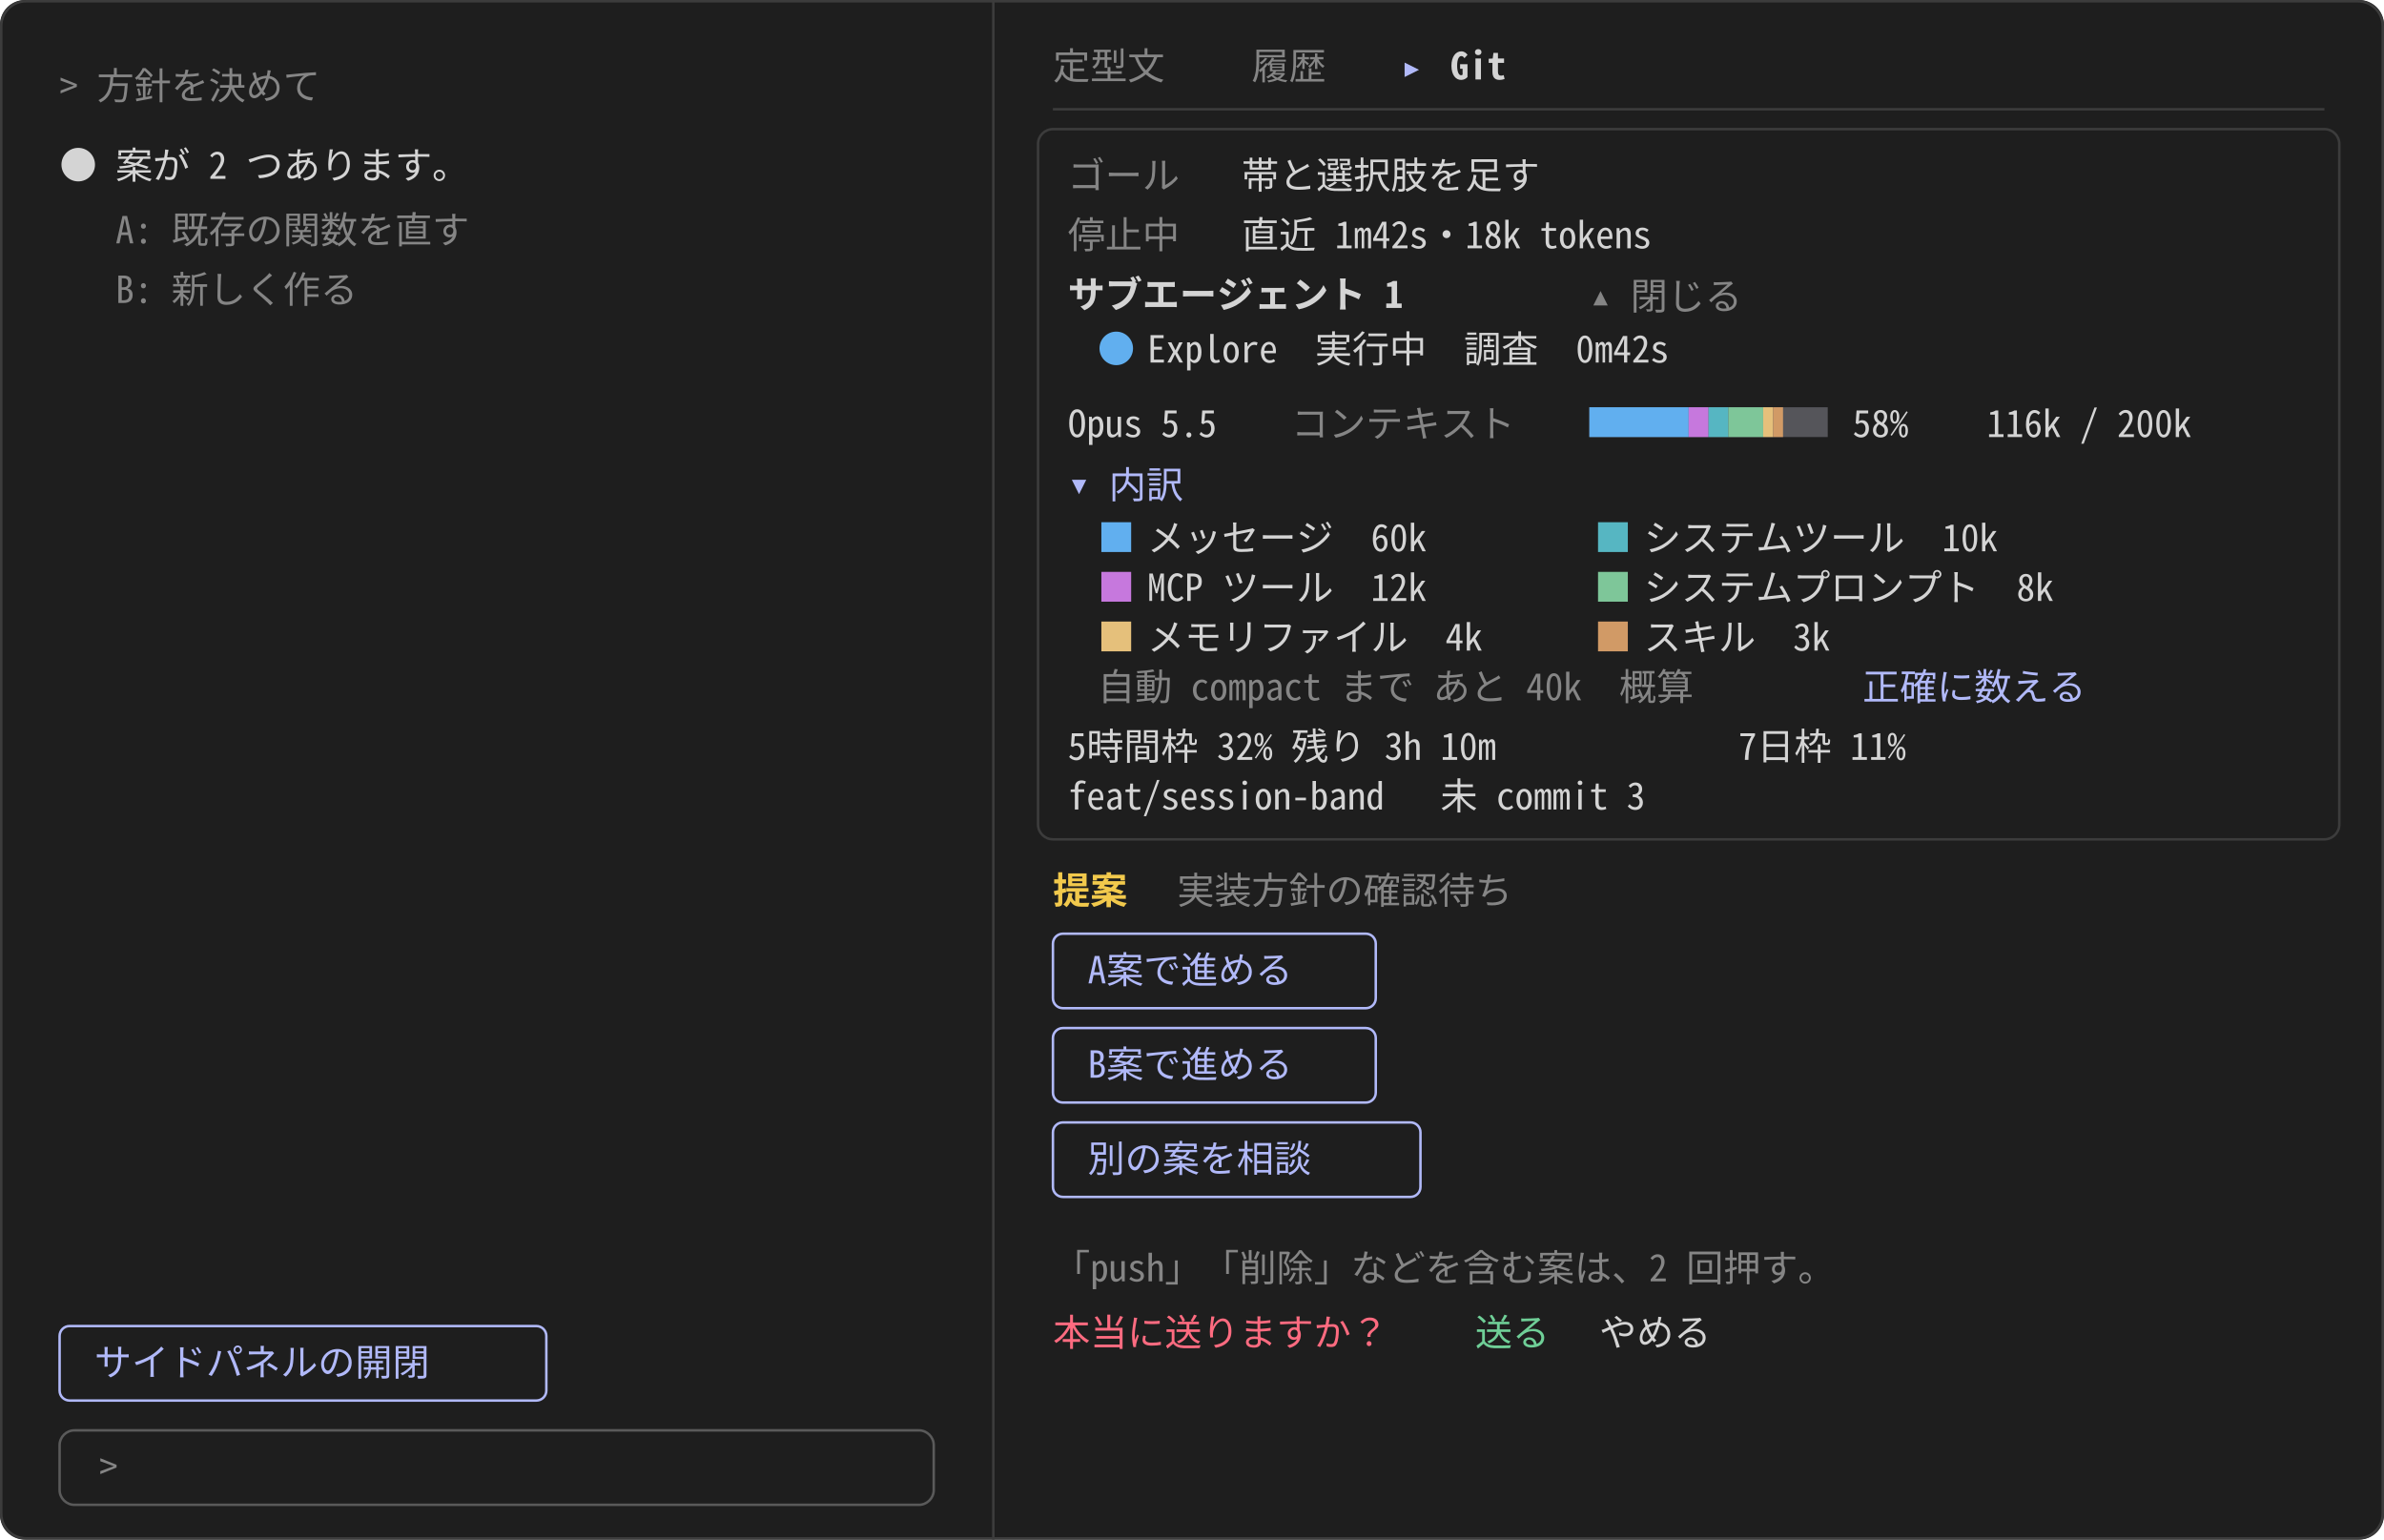
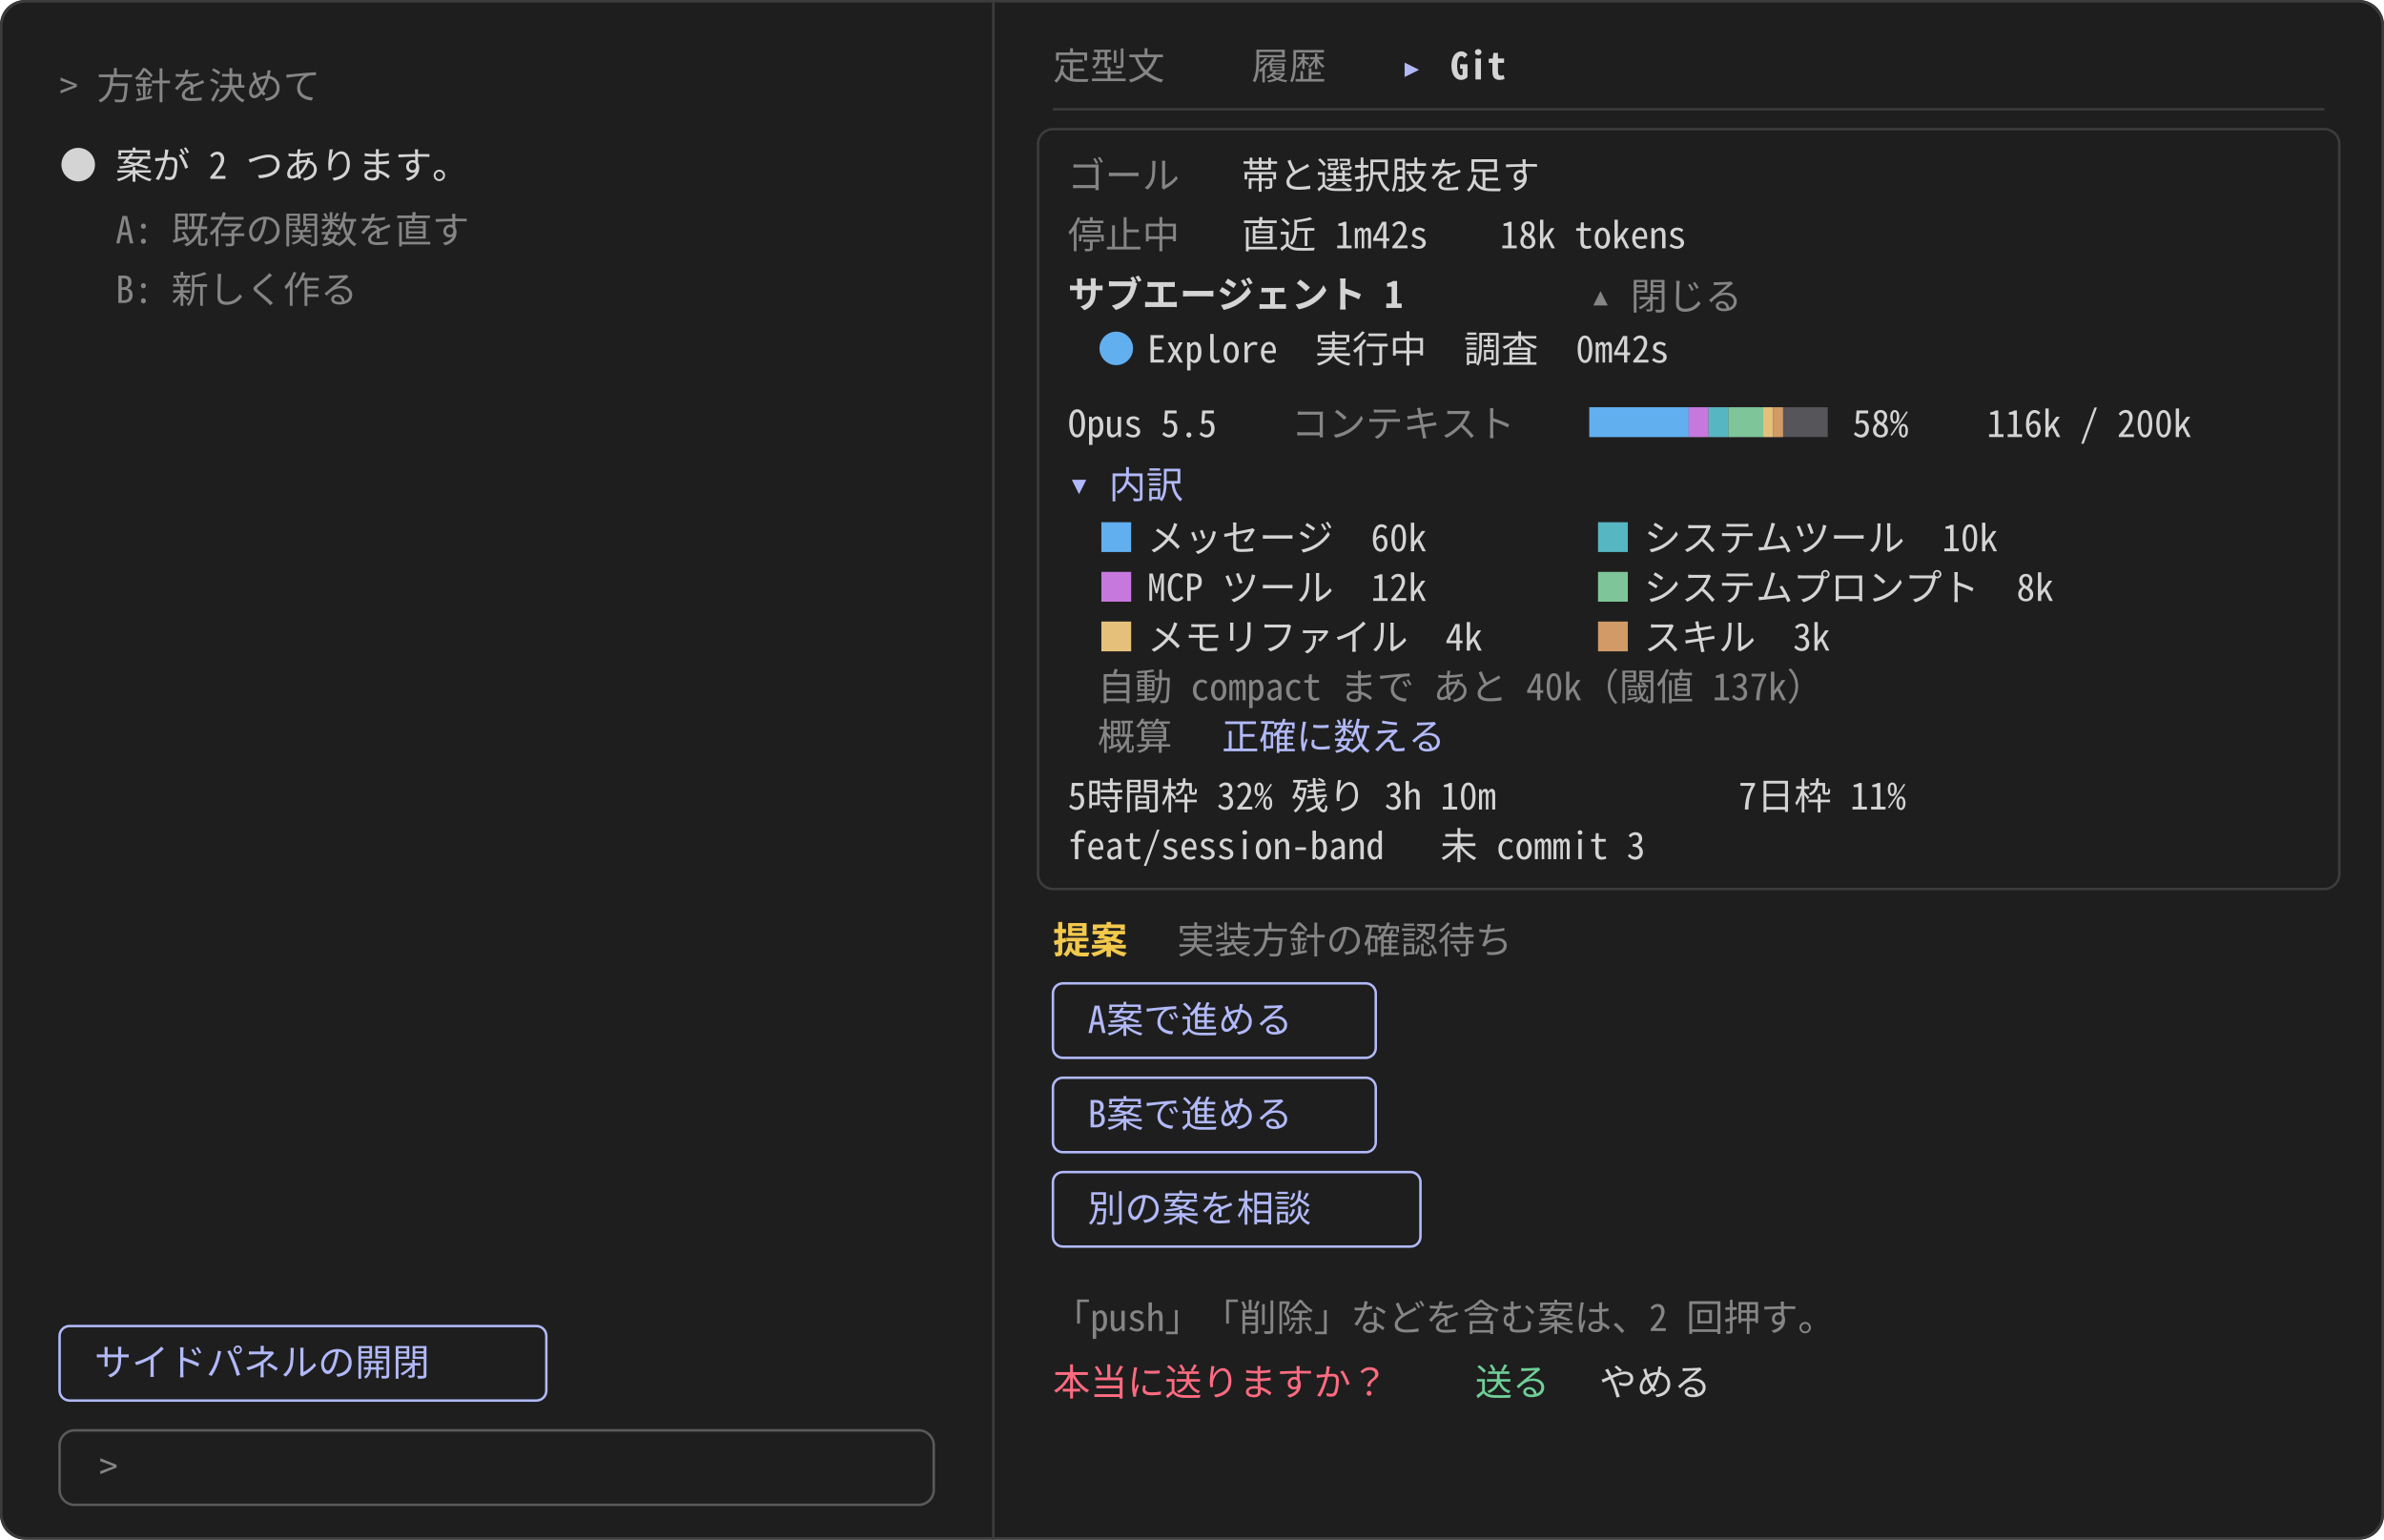
<svg xmlns="http://www.w3.org/2000/svg" xml:space="preserve" viewBox="0 0 960 620" width="960" height="620" role="img" aria-labelledby="t d" font-family="Consolas, 'Cascadia Mono', 'Noto Sans Mono CJK JP', 'MS Gothic', monospace" font-size="15">
  <rect x="0" y="0" width="960" height="620" rx="10" fill="#1e1e1e" />
  <rect x="0.5" y="0.5" width="959" height="619" rx="10" fill="none" stroke="#3c3c3c" />
  <text x="24" y="40" fill="#858585">&gt; 方針を決めて</text>
  <text x="24" y="72" fill="#d4d4d4">● 案が 2 つあります。</text>
  <text x="24" y="98" fill="#858585">   A: 既存の関数を直す</text>
  <text x="24" y="122" fill="#858585">   B: 新しく作る</text>
  <rect x="24" y="534" width="196" height="30" rx="4" fill="none" stroke="#b1b9f9" />
  <text x="38" y="554" fill="#b1b9f9">サイドパネルの開閉</text>
  <rect x="24" y="576" width="352" height="30" rx="6" fill="none" stroke="#5a5a5a" />
  <text x="40" y="596" fill="#858585">&gt;</text>
  <line x1="400" y1="0" x2="400" y2="620" stroke="#3c3c3c" />
  <text x="424" y="32" fill="#858585">定型文</text>
  <text x="504" y="32" fill="#858585">履歴</text>
  <text x="564" y="32" fill="#b1b9f9">▸</text>
  <text x="584" y="32" fill="#d4d4d4" font-weight="bold">Git</text>
  <line x1="424" y1="44" x2="936" y2="44" stroke="#3c3c3c" />
-   <rect x="418" y="52" width="524" height="286" rx="6" fill="none" stroke="#3c3c3c" />
+   <rect x="418" y="52" width="524" height="306" rx="6" fill="none" stroke="#3c3c3c" />
  <text x="430" y="76" fill="#858585">ゴール</text>
  <text x="500" y="76" fill="#d4d4d4">帯と選択肢を足す</text>
  <text x="430" y="100" fill="#858585">停止中</text>
-   <text x="500" y="100" fill="#d4d4d4">直近 1m42s・18k tokens</text>
+   <text x="500" y="100" fill="#d4d4d4">直近 1m42s</text>
+   <text x="604" y="100" fill="#d4d4d4">18k tokens</text>
  <text x="430" y="124" fill="#d4d4d4" font-weight="bold">サブエージェント 1</text>
  <text x="640" y="124" fill="#858585">▴ 閉じる</text>
  <text x="442" y="146" fill="#61afef">●</text>
  <text x="462" y="146" fill="#d4d4d4">Explore  実行中  調査  0m42s</text>
  <text x="430" y="176" fill="#d4d4d4">Opus 5.5</text>
  <text x="520" y="176" fill="#858585">コンテキスト</text>
  <rect x="640" y="164" width="96" height="12" fill="#55555a" />
  <rect x="640" y="164" width="40" height="12" fill="#61afef" />
  <rect x="680" y="164" width="8" height="12" fill="#c678dd" />
  <rect x="688" y="164" width="8" height="12" fill="#56b6c2" />
  <rect x="696" y="164" width="14" height="12" fill="#7ec699" />
  <rect x="710" y="164" width="4" height="12" fill="#e5c07b" />
  <rect x="714" y="164" width="4" height="12" fill="#d19a66" />
  <text x="746" y="176" fill="#d4d4d4">58%</text>
  <text x="800" y="176" fill="#d4d4d4">116k / 200k</text>
  <text x="430" y="200" fill="#b1b9f9">▾ 内訳</text>
  <text x="442" y="222" fill="#61afef">■</text>
  <text x="462" y="222" fill="#d4d4d4">メッセージ  60k</text>
  <text x="442" y="242" fill="#c678dd">■</text>
  <text x="462" y="242" fill="#d4d4d4">MCP ツール  12k</text>
  <text x="642" y="222" fill="#56b6c2">■</text>
  <text x="662" y="222" fill="#d4d4d4">システムツール  10k</text>
  <text x="642" y="242" fill="#7ec699">■</text>
  <text x="662" y="242" fill="#d4d4d4">システムプロンプト  8k</text>
  <text x="442" y="262" fill="#e5c07b">■</text>
  <text x="462" y="262" fill="#d4d4d4">メモリファイル  4k</text>
  <text x="642" y="262" fill="#d19a66">■</text>
  <text x="662" y="262" fill="#d4d4d4">スキル  3k</text>
-   <text x="442" y="282" fill="#858585">自動 compact まで あと 40k　概算</text>
-   <text x="750" y="282" fill="#b1b9f9">正確に数える</text>
-   <text x="430" y="306" fill="#d4d4d4">5時間枠 32% 残り 3h 10m</text>
-   <text x="700" y="306" fill="#d4d4d4">7日枠 11%</text>
-   <text x="430" y="326" fill="#d4d4d4">feat/session-band   未 commit 3</text>
-   <text x="424" y="364" fill="#f2c94c" font-weight="bold">提案</text>
-   <text x="474" y="364" fill="#858585">実装方針の確認待ち</text>
-   <rect x="424" y="376" width="130" height="30" rx="4" fill="none" stroke="#b1b9f9" />
-   <text x="438" y="396" fill="#b1b9f9">A案で進める</text>
-   <rect x="424" y="414" width="130" height="30" rx="4" fill="none" stroke="#b1b9f9" />
-   <text x="438" y="434" fill="#b1b9f9">B案で進める</text>
-   <rect x="424" y="452" width="148" height="30" rx="4" fill="none" stroke="#b1b9f9" />
-   <text x="438" y="472" fill="#b1b9f9">別の案を相談</text>
-   <text x="424" y="516" fill="#858585">「push」「削除」などを含む案は、2 回押す。</text>
-   <text x="424" y="542" fill="#ff6b80">本当に送りますか？</text>
-   <text x="594" y="542" fill="#6fcf97">送る</text>
-   <text x="644" y="542" fill="#d4d4d4">やめる</text>
+   <text x="442" y="282" fill="#858585">自動 compact まで あと 40k（閾値 137k）</text>
+   <text x="442" y="302" fill="#858585">概算</text>
+   <text x="492" y="302" fill="#b1b9f9">正確に数える</text>
+   <text x="430" y="326" fill="#d4d4d4">5時間枠 32% 残り 3h 10m</text>
+   <text x="700" y="326" fill="#d4d4d4">7日枠 11%</text>
+   <text x="430" y="346" fill="#d4d4d4">feat/session-band   未 commit 3</text>
+   <text x="424" y="384" fill="#f2c94c" font-weight="bold">提案</text>
+   <text x="474" y="384" fill="#858585">実装方針の確認待ち</text>
+   <rect x="424" y="396" width="130" height="30" rx="4" fill="none" stroke="#b1b9f9" />
+   <text x="438" y="416" fill="#b1b9f9">A案で進める</text>
+   <rect x="424" y="434" width="130" height="30" rx="4" fill="none" stroke="#b1b9f9" />
+   <text x="438" y="454" fill="#b1b9f9">B案で進める</text>
+   <rect x="424" y="472" width="148" height="30" rx="4" fill="none" stroke="#b1b9f9" />
+   <text x="438" y="492" fill="#b1b9f9">別の案を相談</text>
+   <text x="424" y="536" fill="#858585">「push」「削除」などを含む案は、2 回押す。</text>
+   <text x="424" y="562" fill="#ff6b80">本当に送りますか？</text>
+   <text x="594" y="562" fill="#6fcf97">送る</text>
+   <text x="644" y="562" fill="#d4d4d4">やめる</text>
</svg>
